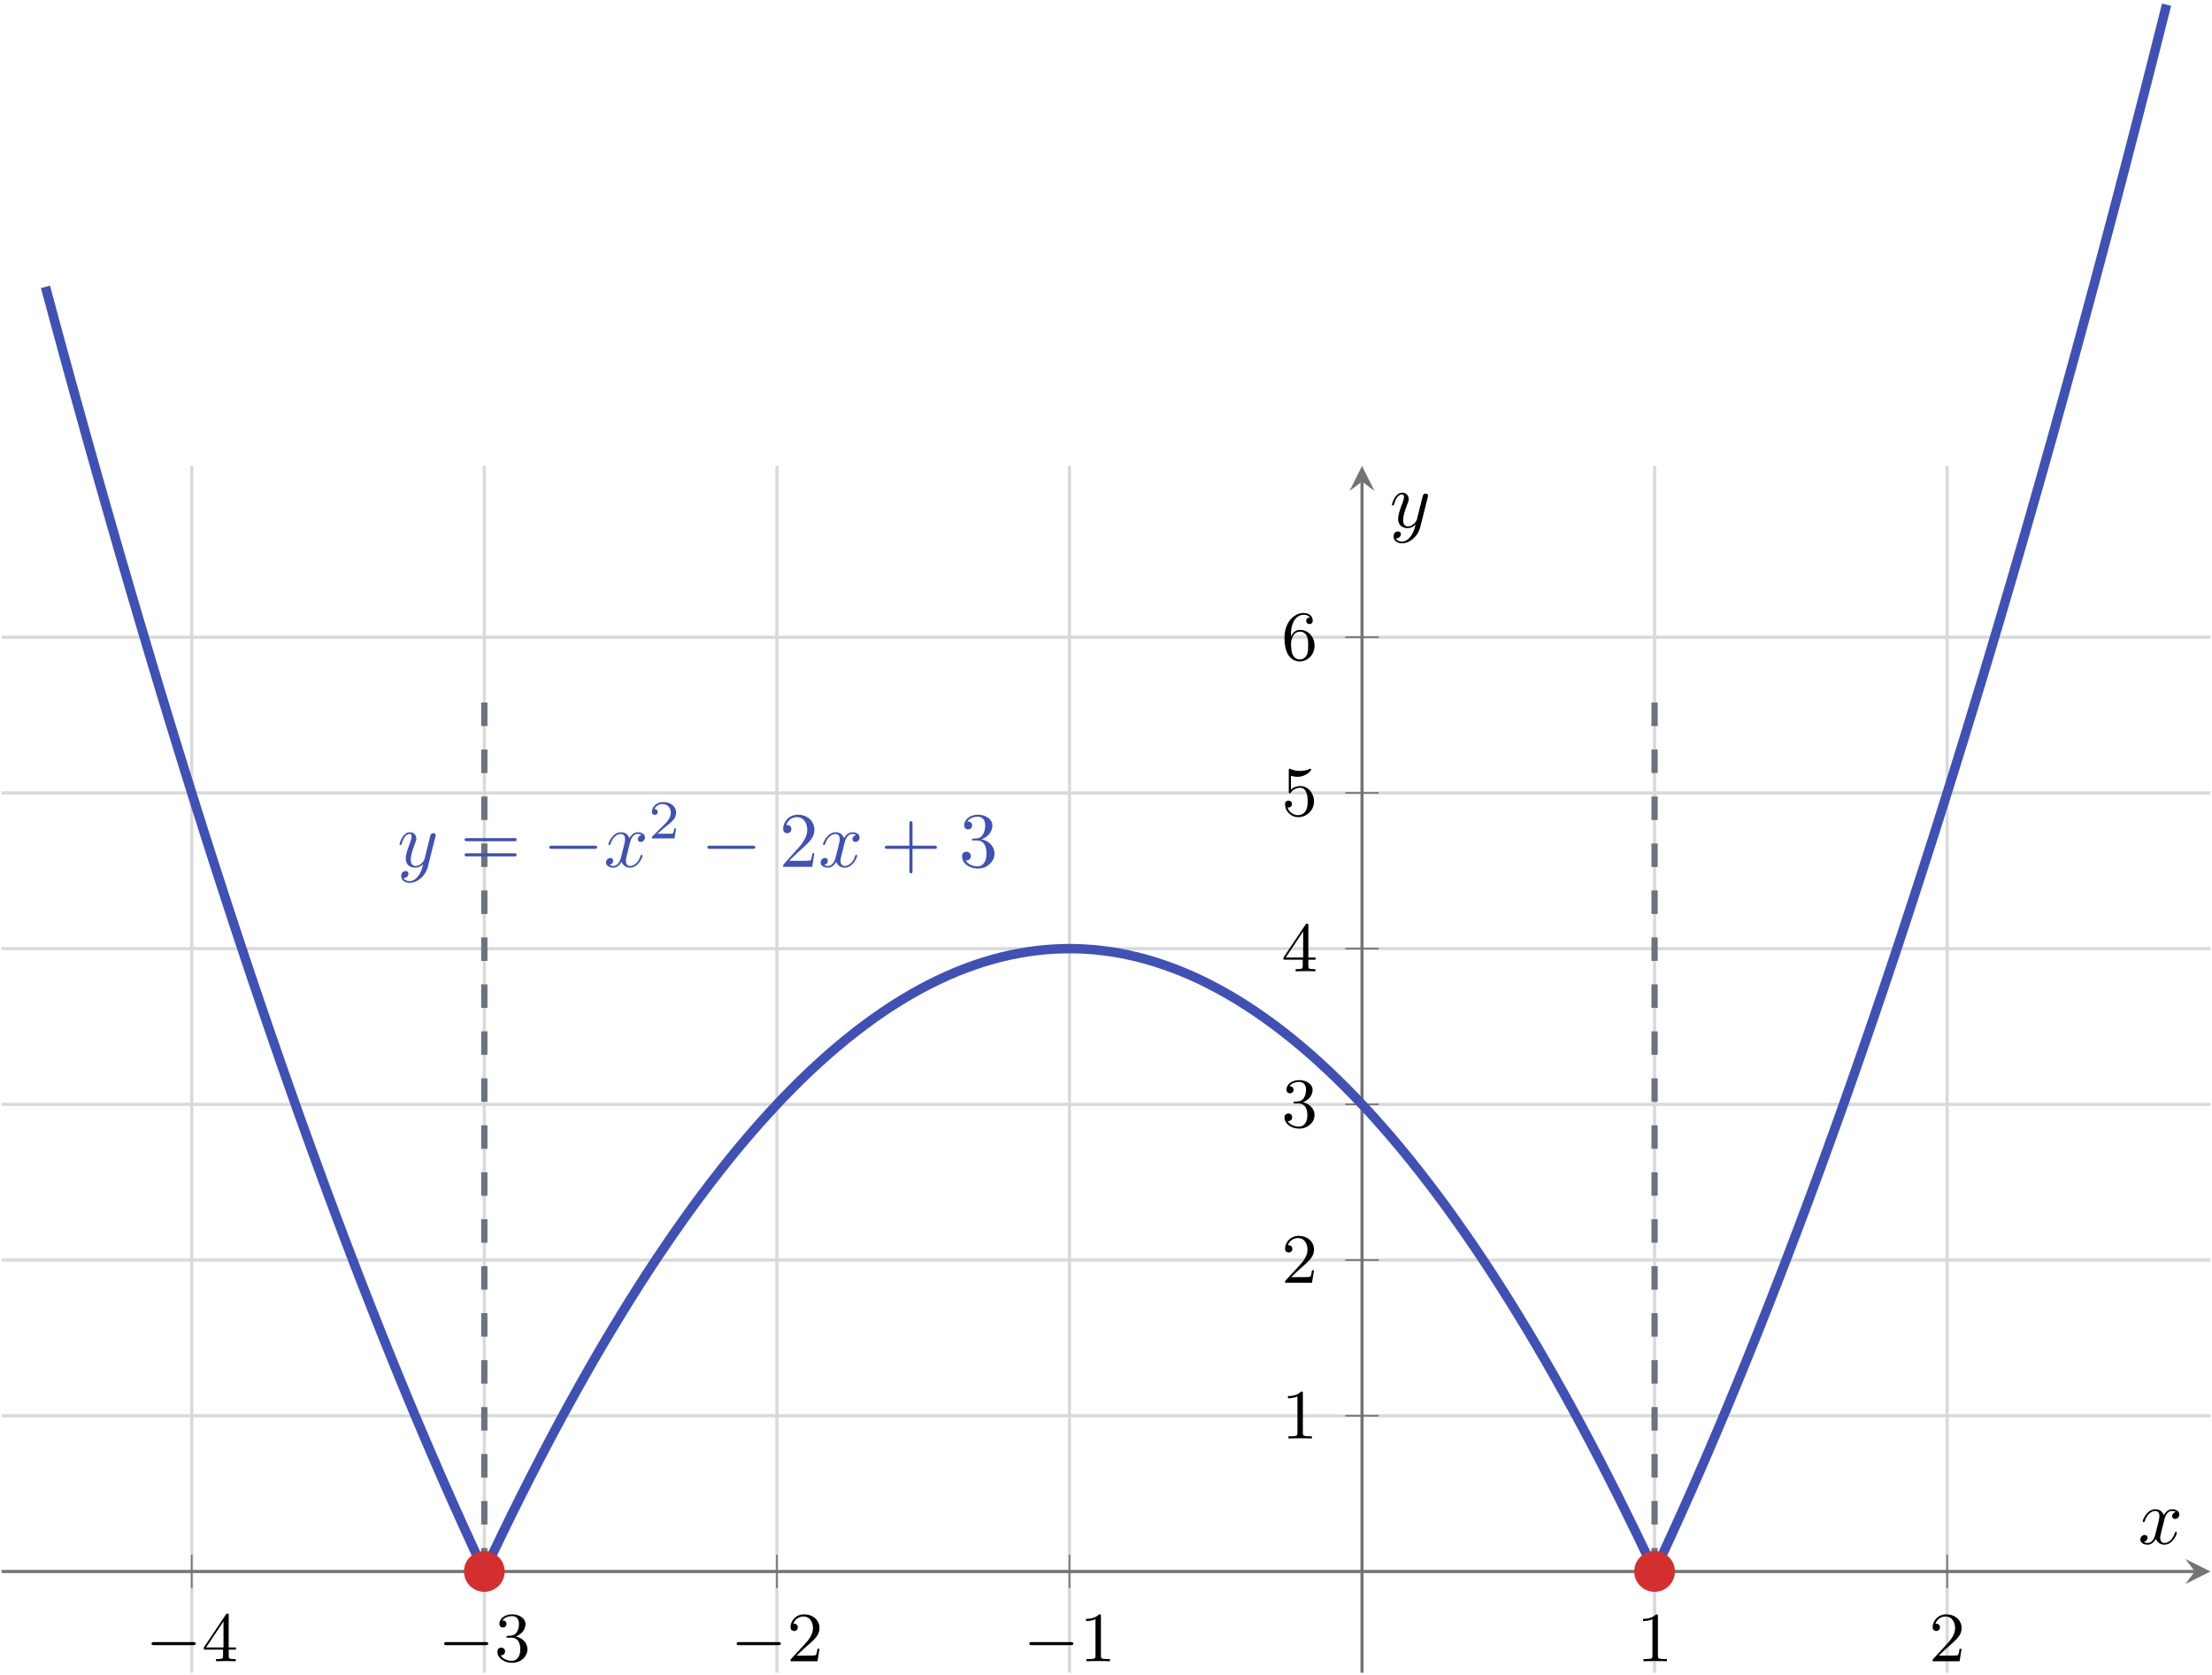
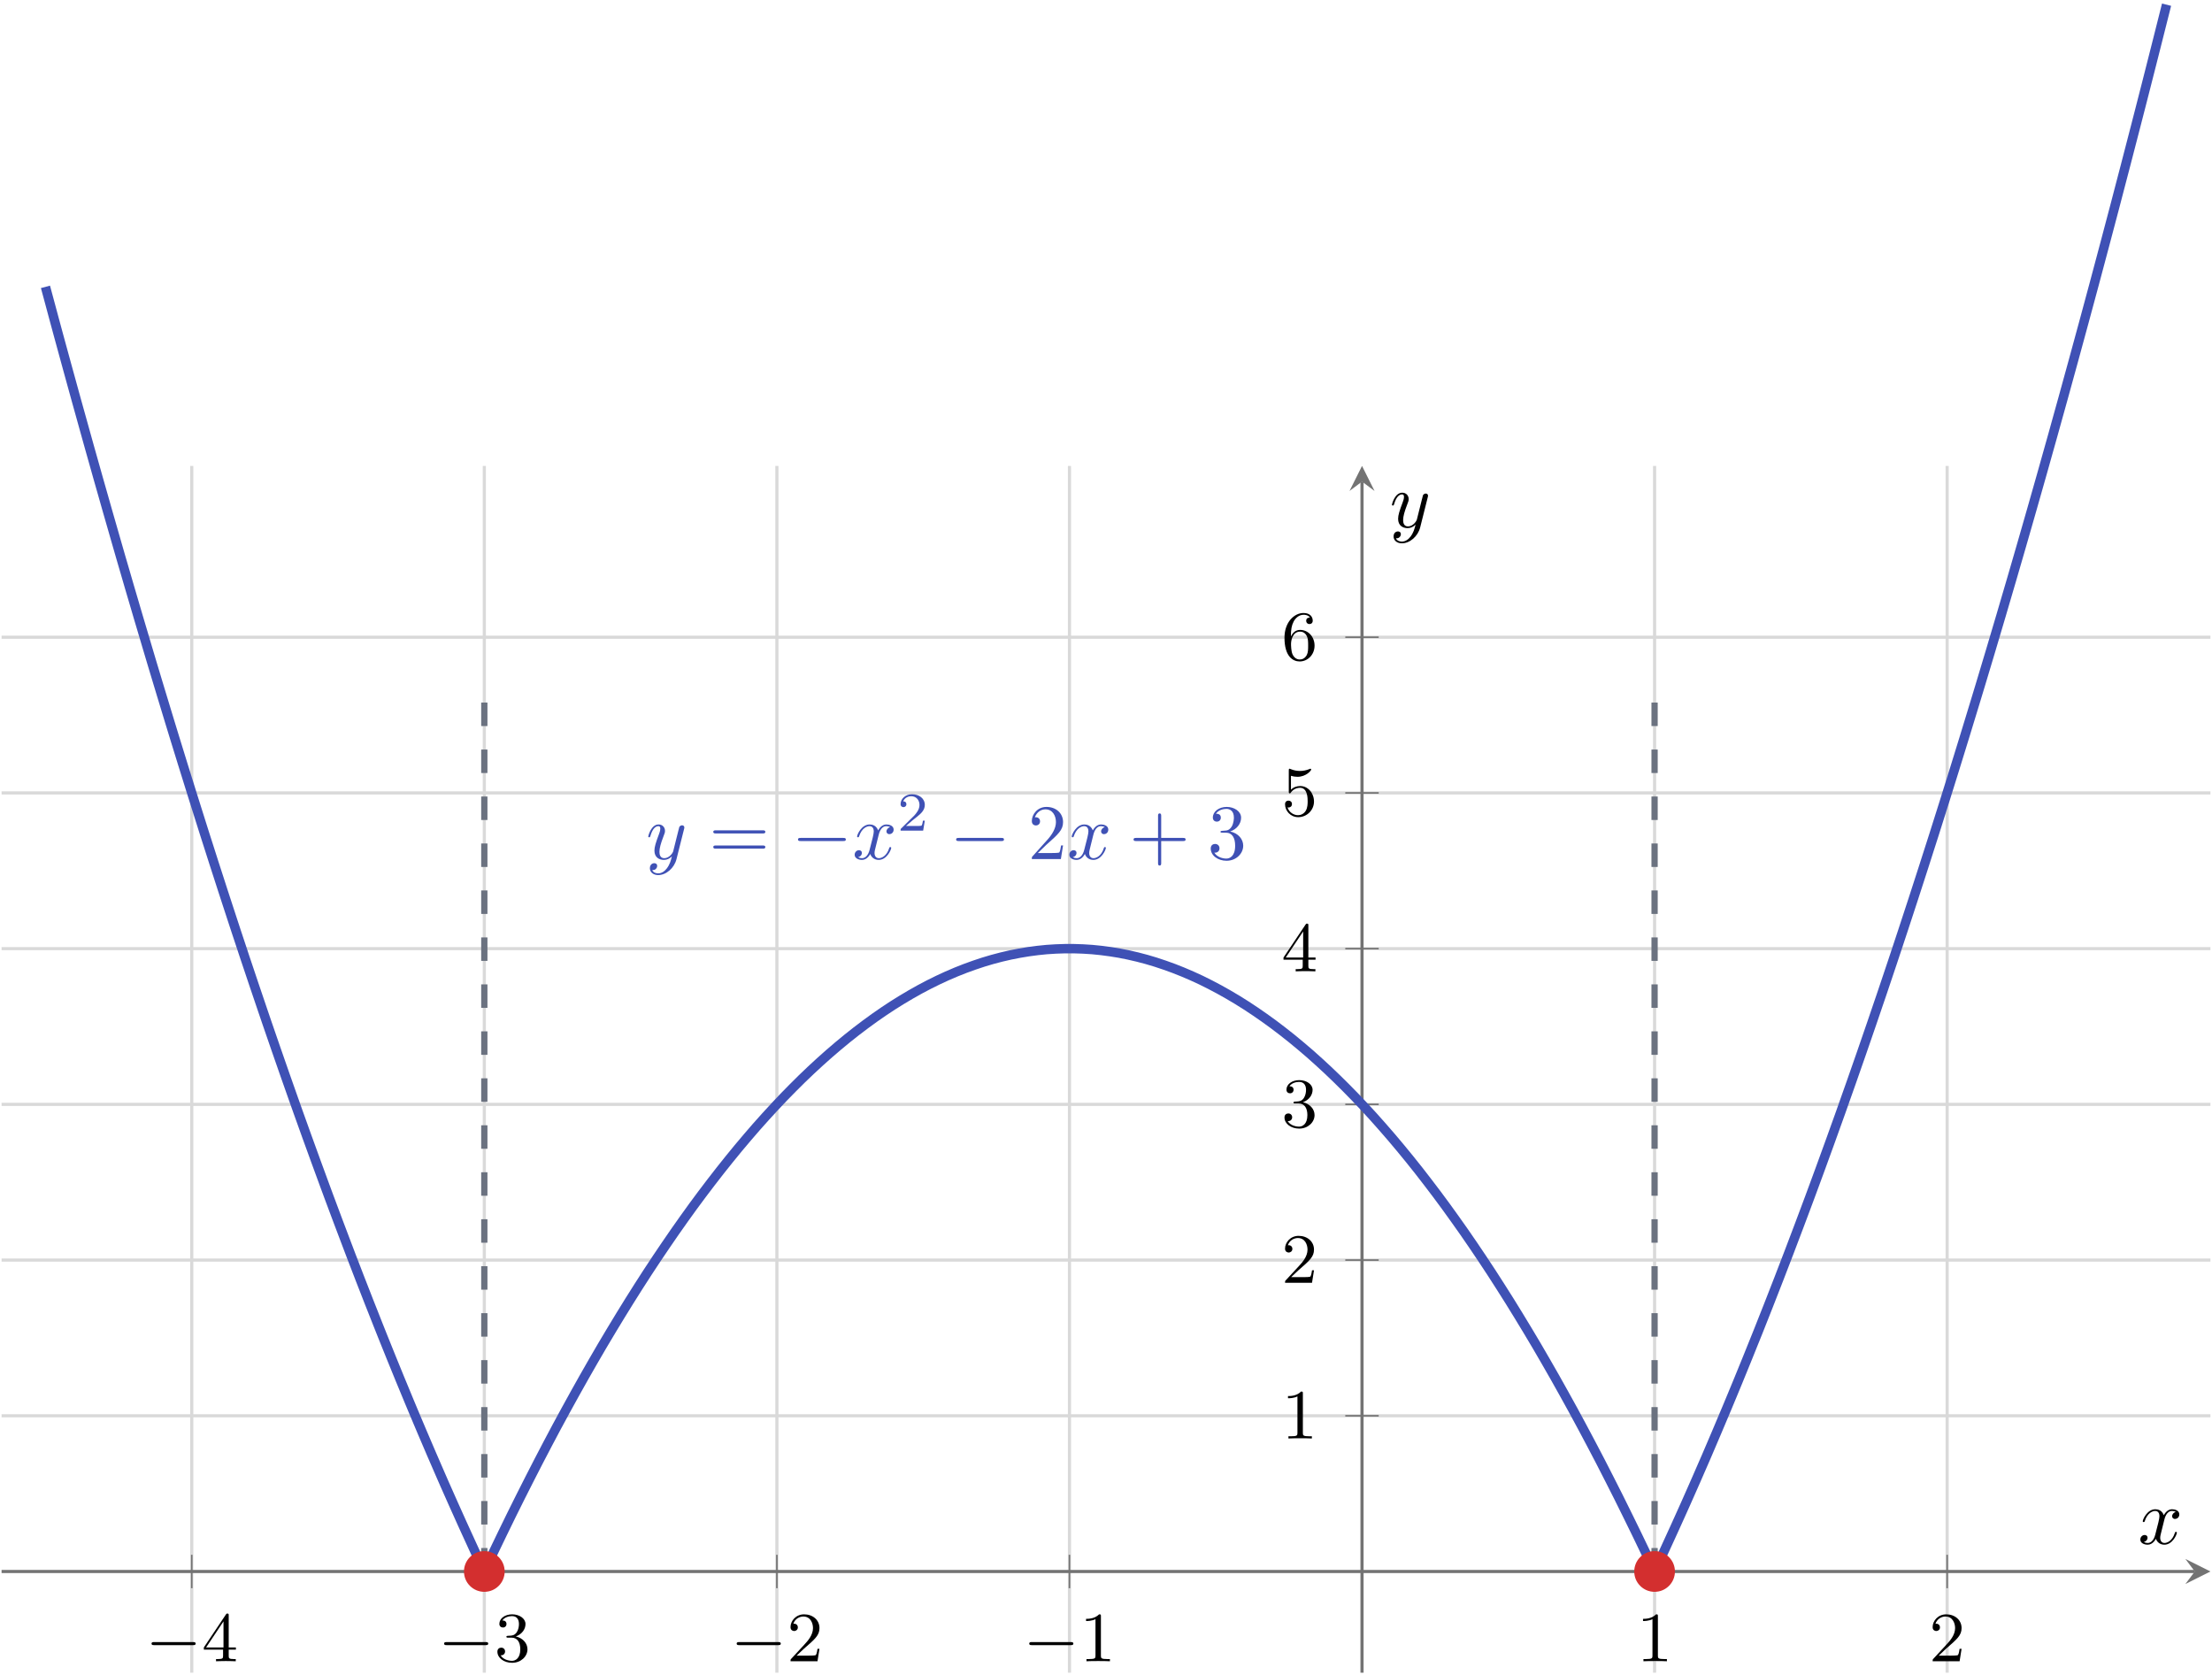
<svg xmlns="http://www.w3.org/2000/svg" xmlns:xlink="http://www.w3.org/1999/xlink" version="1.1" width="281.547pt" height="213.094pt" viewBox="-67.02 -67.02 281.547 213.094">
  <defs>
    <path id="g0-0" d="M6.052-2.053C6.214-2.053 6.384-2.053 6.384-2.251C6.384-2.439 6.205-2.439 6.052-2.439H1.103C.95-2.439 .771-2.439 .771-2.251C.771-2.053 .941-2.053 1.103-2.053H6.052Z" />
    <path id="g1-49" d="M2.726-5.73C2.726-5.954 2.717-5.972 2.493-5.972C1.937-5.398 1.112-5.398 .834-5.398V-5.12C1.004-5.12 1.551-5.12 2.035-5.353V-.717C2.035-.386 2.008-.278 1.175-.278H.888V0C1.21-.027 2.008-.027 2.376-.027S3.551-.027 3.873 0V-.278H3.587C2.753-.278 2.726-.386 2.726-.717V-5.73Z" />
    <path id="g1-50" d="M4.142-1.587H3.891C3.873-1.47 3.802-.941 3.685-.798C3.631-.717 3.013-.717 2.833-.717H1.237L2.125-1.56C3.596-2.833 4.142-3.309 4.142-4.223C4.142-5.254 3.291-5.972 2.188-5.972C1.157-5.972 .457-5.156 .457-4.34C.457-3.891 .843-3.847 .924-3.847C1.121-3.847 1.39-3.99 1.39-4.313C1.39-4.582 1.201-4.779 .924-4.779C.879-4.779 .852-4.779 .816-4.77C1.031-5.407 1.605-5.694 2.089-5.694C3.004-5.694 3.318-4.842 3.318-4.223C3.318-3.309 2.627-2.564 2.197-2.098L.556-.323C.457-.224 .457-.206 .457 0H3.891L4.142-1.587Z" />
    <path id="g1-51" d="M2.735-3.156C3.569-3.47 3.963-4.125 3.963-4.743C3.963-5.434 3.201-5.972 2.268-5.972S.637-5.443 .637-4.761C.637-4.465 .834-4.295 1.094-4.295S1.542-4.483 1.542-4.743C1.542-5.057 1.327-5.192 1.022-5.192C1.255-5.568 1.802-5.747 2.242-5.747C2.986-5.747 3.129-5.156 3.129-4.734C3.129-4.465 3.075-4.035 2.851-3.694C2.573-3.291 2.26-3.273 2-3.255C1.775-3.237 1.757-3.237 1.686-3.237C1.605-3.228 1.533-3.219 1.533-3.12C1.533-3.004 1.605-3.004 1.757-3.004H2.179C2.959-3.004 3.3-2.376 3.3-1.524C3.3-.377 2.69-.054 2.233-.054C2.062-.054 1.193-.099 .789-.762C1.112-.717 1.363-.941 1.363-1.246C1.363-1.542 1.139-1.731 .879-1.731C.655-1.731 .386-1.596 .386-1.219C.386-.421 1.219 .197 2.26 .197C3.38 .197 4.214-.61 4.214-1.524C4.214-2.304 3.596-2.968 2.735-3.156Z" />
    <path id="g1-52" d="M.26-1.757V-1.479H2.708V-.708C2.708-.377 2.681-.278 2.008-.278H1.811V0C2.376-.027 3.004-.027 3.067-.027C3.111-.027 3.757-.027 4.322 0V-.278H4.125C3.452-.278 3.425-.377 3.425-.708V-1.479H4.34V-1.757H3.425V-5.828C3.425-6.007 3.425-6.07 3.255-6.07C3.147-6.07 3.138-6.061 3.058-5.936L.26-1.757ZM.547-1.757L2.762-5.075V-1.757H.547Z" />
    <path id="g1-53" d="M.933-3.093C.933-2.932 .933-2.833 1.058-2.833C1.13-2.833 1.157-2.869 1.21-2.95C1.479-3.327 1.91-3.542 2.376-3.542C3.335-3.542 3.335-2.161 3.335-1.838C3.335-1.56 3.335-1.004 3.084-.601C2.842-.224 2.466-.054 2.116-.054C1.587-.054 .986-.386 .771-1.049C.78-1.049 .834-1.031 .897-1.031C1.076-1.031 1.336-1.148 1.336-1.47C1.336-1.748 1.139-1.91 .897-1.91C.708-1.91 .457-1.802 .457-1.444C.457-.628 1.139 .197 2.134 .197C3.219 .197 4.142-.681 4.142-1.793C4.142-2.878 3.371-3.766 2.394-3.766C1.964-3.766 1.524-3.622 1.21-3.3V-5.066C1.479-4.985 1.757-4.94 2.035-4.94C3.138-4.94 3.784-5.738 3.784-5.855C3.784-5.936 3.73-5.972 3.685-5.972C3.667-5.972 3.649-5.972 3.569-5.927C3.147-5.756 2.735-5.685 2.358-5.685C1.973-5.685 1.569-5.756 1.157-5.927C1.067-5.972 1.049-5.972 1.04-5.972C.933-5.972 .933-5.882 .933-5.73V-3.093Z" />
    <path id="g1-54" d="M1.201-2.968C1.201-3.882 1.3-4.394 1.542-4.86C1.722-5.227 2.161-5.747 2.824-5.747C3.004-5.747 3.416-5.712 3.622-5.389C3.291-5.389 3.147-5.218 3.147-4.976C3.147-4.743 3.309-4.564 3.56-4.564S3.981-4.725 3.981-4.994C3.981-5.496 3.622-5.972 2.806-5.972C1.65-5.972 .386-4.833 .386-2.833C.386-.403 1.479 .197 2.322 .197C3.318 .197 4.214-.637 4.214-1.82C4.214-2.959 3.389-3.82 2.376-3.82C1.838-3.82 1.453-3.506 1.201-2.968ZM2.313-.054C1.802-.054 1.506-.475 1.399-.735C1.228-1.139 1.219-1.883 1.219-2.026C1.219-2.627 1.497-3.596 2.358-3.596C2.502-3.596 2.941-3.596 3.228-3.04C3.398-2.699 3.398-2.26 3.398-1.829S3.398-.959 3.228-.628C2.95-.117 2.555-.054 2.313-.054Z" />
    <path id="g2-0" d="M6.565-2.291C6.735-2.291 6.914-2.291 6.914-2.491S6.735-2.69 6.565-2.69H1.176C1.006-2.69 .827-2.69 .827-2.491S1.006-2.291 1.176-2.291H6.565Z" />
    <path id="g3-120" d="M3.328-3.009C3.387-3.268 3.616-4.184 4.314-4.184C4.364-4.184 4.603-4.184 4.812-4.055C4.533-4.005 4.334-3.756 4.334-3.517C4.334-3.357 4.443-3.168 4.712-3.168C4.932-3.168 5.25-3.347 5.25-3.746C5.25-4.264 4.663-4.403 4.324-4.403C3.746-4.403 3.397-3.875 3.278-3.646C3.029-4.304 2.491-4.403 2.202-4.403C1.166-4.403 .598-3.118 .598-2.869C.598-2.77 .697-2.77 .717-2.77C.797-2.77 .827-2.79 .847-2.879C1.186-3.935 1.843-4.184 2.182-4.184C2.371-4.184 2.72-4.095 2.72-3.517C2.72-3.208 2.55-2.54 2.182-1.146C2.022-.528 1.674-.11 1.235-.11C1.176-.11 .946-.11 .737-.239C.986-.289 1.205-.498 1.205-.777C1.205-1.046 .986-1.126 .837-1.126C.538-1.126 .289-.867 .289-.548C.289-.09 .787 .11 1.225 .11C1.883 .11 2.242-.588 2.271-.648C2.391-.279 2.75 .11 3.347 .11C4.374 .11 4.941-1.176 4.941-1.425C4.941-1.524 4.852-1.524 4.822-1.524C4.732-1.524 4.712-1.484 4.692-1.415C4.364-.349 3.686-.11 3.367-.11C2.979-.11 2.819-.428 2.819-.767C2.819-.986 2.879-1.205 2.989-1.644L3.328-3.009Z" />
    <path id="g3-121" d="M4.842-3.796C4.882-3.935 4.882-3.955 4.882-4.025C4.882-4.204 4.742-4.294 4.593-4.294C4.493-4.294 4.334-4.234 4.244-4.085C4.224-4.035 4.144-3.726 4.105-3.547C4.035-3.288 3.965-3.019 3.905-2.75L3.457-.956C3.417-.807 2.989-.11 2.331-.11C1.823-.11 1.714-.548 1.714-.917C1.714-1.375 1.883-1.993 2.222-2.869C2.381-3.278 2.421-3.387 2.421-3.587C2.421-4.035 2.102-4.403 1.604-4.403C.658-4.403 .289-2.959 .289-2.869C.289-2.77 .389-2.77 .408-2.77C.508-2.77 .518-2.79 .568-2.949C.837-3.885 1.235-4.184 1.574-4.184C1.654-4.184 1.823-4.184 1.823-3.866C1.823-3.616 1.724-3.357 1.654-3.168C1.255-2.112 1.076-1.544 1.076-1.076C1.076-.189 1.704 .11 2.291 .11C2.68 .11 3.019-.06 3.298-.339C3.168 .179 3.049 .667 2.65 1.196C2.391 1.534 2.012 1.823 1.554 1.823C1.415 1.823 .966 1.793 .797 1.405C.956 1.405 1.086 1.405 1.225 1.285C1.325 1.196 1.425 1.066 1.425 .877C1.425 .568 1.156 .528 1.056 .528C.827 .528 .498 .687 .498 1.176C.498 1.674 .936 2.042 1.554 2.042C2.58 2.042 3.606 1.136 3.885 .01L4.842-3.796Z" />
    <path id="g4-43" d="M4.075-2.291H6.854C6.994-2.291 7.183-2.291 7.183-2.491S6.994-2.69 6.854-2.69H4.075V-5.479C4.075-5.619 4.075-5.808 3.875-5.808S3.676-5.619 3.676-5.479V-2.69H.887C.747-2.69 .558-2.69 .558-2.491S.747-2.291 .887-2.291H3.676V.498C3.676 .638 3.676 .827 3.875 .827S4.075 .638 4.075 .498V-2.291Z" />
    <path id="g4-50" d="M1.265-.767L2.321-1.793C3.875-3.168 4.473-3.706 4.473-4.702C4.473-5.838 3.577-6.635 2.361-6.635C1.235-6.635 .498-5.719 .498-4.832C.498-4.274 .996-4.274 1.026-4.274C1.196-4.274 1.544-4.394 1.544-4.802C1.544-5.061 1.365-5.32 1.016-5.32C.936-5.32 .917-5.32 .887-5.31C1.116-5.958 1.654-6.326 2.232-6.326C3.138-6.326 3.567-5.519 3.567-4.702C3.567-3.905 3.068-3.118 2.521-2.501L.608-.369C.498-.259 .498-.239 .498 0H4.194L4.473-1.733H4.224C4.174-1.435 4.105-.996 4.005-.847C3.935-.767 3.278-.767 3.059-.767H1.265Z" />
    <path id="g4-51" d="M2.889-3.507C3.706-3.776 4.284-4.473 4.284-5.26C4.284-6.077 3.407-6.635 2.451-6.635C1.445-6.635 .687-6.037 .687-5.28C.687-4.951 .907-4.762 1.196-4.762C1.504-4.762 1.704-4.981 1.704-5.27C1.704-5.768 1.235-5.768 1.086-5.768C1.395-6.257 2.052-6.386 2.411-6.386C2.819-6.386 3.367-6.167 3.367-5.27C3.367-5.151 3.347-4.573 3.088-4.134C2.79-3.656 2.451-3.626 2.202-3.616C2.122-3.606 1.883-3.587 1.813-3.587C1.733-3.577 1.664-3.567 1.664-3.467C1.664-3.357 1.733-3.357 1.903-3.357H2.341C3.158-3.357 3.527-2.68 3.527-1.704C3.527-.349 2.839-.06 2.401-.06C1.973-.06 1.225-.229 .877-.817C1.225-.767 1.534-.986 1.534-1.365C1.534-1.724 1.265-1.923 .976-1.923C.737-1.923 .418-1.783 .418-1.345C.418-.438 1.345 .219 2.431 .219C3.646 .219 4.553-.687 4.553-1.704C4.553-2.521 3.925-3.298 2.889-3.507Z" />
    <path id="g4-61" d="M6.844-3.258C6.994-3.258 7.183-3.258 7.183-3.457S6.994-3.656 6.854-3.656H.887C.747-3.656 .558-3.656 .558-3.457S.747-3.258 .897-3.258H6.844ZM6.854-1.325C6.994-1.325 7.183-1.325 7.183-1.524S6.994-1.724 6.844-1.724H.897C.747-1.724 .558-1.724 .558-1.524S.747-1.325 .887-1.325H6.854Z" />
    <path id="g5-50" d="M3.522-1.269H3.285C3.264-1.116 3.194-.704 3.103-.635C3.048-.593 2.511-.593 2.413-.593H1.13C1.862-1.241 2.106-1.437 2.525-1.764C3.041-2.176 3.522-2.608 3.522-3.271C3.522-4.115 2.783-4.631 1.89-4.631C1.025-4.631 .439-4.024 .439-3.382C.439-3.027 .739-2.992 .809-2.992C.976-2.992 1.179-3.11 1.179-3.361C1.179-3.487 1.13-3.731 .767-3.731C.983-4.226 1.458-4.38 1.785-4.38C2.483-4.38 2.845-3.836 2.845-3.271C2.845-2.664 2.413-2.183 2.19-1.932L.509-.272C.439-.209 .439-.195 .439 0H3.313L3.522-1.269Z" />
  </defs>
  <g id="page1">
    <path d="M-42.613 145.875V-7.718M-5.375 145.875V-7.718M31.863 145.875V-7.718M69.102 145.875V-7.718M143.578 145.875V-7.718M180.816 145.875V-7.718" stroke="#d9d9d9" fill="none" stroke-width=".399" stroke-miterlimit="10" />
    <path d="M-66.82 113.176H214.328M-66.82 93.356H214.328M-66.82 73.539H214.328M-66.82 53.719H214.328M-66.82 33.899H214.328M-66.82 14.082H214.328" stroke="#d9d9d9" fill="none" stroke-width=".399" stroke-miterlimit="10" />
    <path d="M-42.613 135.121V130.868M-5.375 135.121V130.868M31.863 135.121V130.868M69.102 135.121V130.868M143.578 135.121V130.868M180.816 135.121V130.868" stroke="#737373" fill="none" stroke-width=".199" stroke-miterlimit="10" />
    <path d="M104.21 113.176H108.465M104.21 93.356H108.465M104.21 73.539H108.465M104.21 53.719H108.465M104.21 33.899H108.465M104.21 14.082H108.465" stroke="#737373" fill="none" stroke-width=".199" stroke-miterlimit="10" />
    <path d="M-66.82 132.993H212.335" stroke="#737373" fill="none" stroke-width=".399" stroke-miterlimit="10" />
    <path d="M214.328 132.992L211.141 131.398L212.336 132.992L211.141 134.585" fill="#737373" />
    <path d="M106.34 145.875V-5.726" stroke="#737373" fill="none" stroke-width=".399" stroke-miterlimit="10" />
    <path d="M106.34-7.719L104.747-4.531L106.34-5.727L107.934-4.531" fill="#737373" />
    <g transform="matrix(1 0 0 1 18.118 1.235)">
      <use x="-66.62" y="143.183" xlink:href="#g0-0" />
      <use x="-59.453" y="143.183" xlink:href="#g1-52" />
    </g>
    <g transform="matrix(1 0 0 1 55.3563 1.235)">
      <use x="-66.62" y="143.183" xlink:href="#g0-0" />
      <use x="-59.453" y="143.183" xlink:href="#g1-51" />
    </g>
    <g transform="matrix(1 0 0 1 92.5946 1.235)">
      <use x="-66.62" y="143.183" xlink:href="#g0-0" />
      <use x="-59.453" y="143.183" xlink:href="#g1-50" />
    </g>
    <g transform="matrix(1 0 0 1 129.8329 1.235)">
      <use x="-66.62" y="143.183" xlink:href="#g0-0" />
      <use x="-59.453" y="143.183" xlink:href="#g1-49" />
    </g>
    <g transform="matrix(1 0 0 1 207.8932 1.235)">
      <use x="-66.62" y="143.183" xlink:href="#g1-49" />
    </g>
    <g transform="matrix(1 0 0 1 245.1312 1.235)">
      <use x="-66.62" y="143.183" xlink:href="#g1-50" />
    </g>
    <g transform="matrix(1 0 0 1 162.7053 -27.119)">
      <use x="-66.62" y="143.183" xlink:href="#g1-49" />
    </g>
    <g transform="matrix(1 0 0 1 162.7053 -46.9378)">
      <use x="-66.62" y="143.183" xlink:href="#g1-50" />
    </g>
    <g transform="matrix(1 0 0 1 162.7053 -66.7565)">
      <use x="-66.62" y="143.183" xlink:href="#g1-51" />
    </g>
    <g transform="matrix(1 0 0 1 162.7053 -86.5752)">
      <use x="-66.62" y="143.183" xlink:href="#g1-52" />
    </g>
    <g transform="matrix(1 0 0 1 162.7053 -106.3939)">
      <use x="-66.62" y="143.183" xlink:href="#g1-53" />
    </g>
    <g transform="matrix(1 0 0 1 162.7053 -126.2126)">
      <use x="-66.62" y="143.183" xlink:href="#g1-54" />
    </g>
    <path d="M-61.234-30.511L-60.668-28.414L-60.106-26.324L-59.543-24.246L-58.977-22.175L-58.414-20.117L-57.848-18.062L-57.285-16.019L-56.719-13.988L-56.156-11.965L-55.594-9.949L-55.027-7.941L-54.465-5.945L-53.898-3.957L-53.336-1.976L-52.77-.007L-52.207 1.953L-51.645 3.907L-51.078 5.848L-50.516 7.782L-49.949 9.707L-49.387 11.621L-48.82 13.528L-48.258 15.422L-47.695 17.313L-47.129 19.192L-46.566 21.059L-46 22.922L-45.438 24.774L-44.875 26.614L-44.309 28.45L-43.746 30.274L-43.18 32.086L-42.617 33.895L-42.051 35.692L-41.488 37.481L-40.926 39.258L-40.359 41.028L-39.797 42.789L-39.23 44.539L-38.668 46.282L-38.102 48.016L-37.539 49.739L-36.977 51.453L-36.41 53.16L-35.848 54.86L-35.281 56.547L-34.719 58.223L-34.152 59.895L-33.59 61.555L-33.027 63.207L-32.461 64.848L-31.898 66.481L-31.332 68.106L-30.77 69.719L-30.203 71.329L-29.641 72.922L-29.078 74.512L-28.512 76.09L-27.949 77.66L-27.383 79.219L-26.82 80.77L-26.254 82.313L-25.691 83.848L-25.129 85.371L-24.562 86.887L-24 88.391L-23.434 89.887L-22.871 91.375L-22.309 92.856L-21.742 94.325L-21.18 95.785L-20.613 97.235L-20.051 98.68L-19.484 100.11L-18.922 101.535L-18.359 102.95L-17.793 104.356L-17.23 105.754L-16.664 107.141L-16.102 108.52L-15.535 109.887L-14.973 111.25L-14.41 112.598L-13.844 113.942L-13.281 115.274L-12.715 116.598L-12.152 117.914L-11.586 119.219L-11.024 120.516L-10.461 121.805L-9.895 123.082L-9.332 124.352L-8.766 125.61L-8.203 126.864L-7.637 128.106L-7.074 129.336L-6.512 130.563L-5.945 131.778L-5.383 132.981" stroke="#3f51b5" fill="none" stroke-width="1.196" stroke-miterlimit="10" />
    <path d="M-5.375 132.993L-4.223 130.555L-3.066 128.153L-1.914 125.789L-.758 123.465L.398 121.18L1.551 118.93L2.707 116.719L3.859 114.547L5.016 112.414L6.172 110.317L7.324 108.262L8.48 106.239L9.633 104.258L10.789 102.317L11.945 100.41L13.098 98.543L14.254 96.711L15.406 94.922L16.562 93.168L17.719 91.454L18.871 89.778L20.027 88.137L21.18 86.535L22.336 84.973L23.492 83.45L24.645 81.965L25.801 80.516L26.953 79.106L28.109 77.735L29.262 76.399L30.418 75.106L31.574 73.848L32.727 72.625L33.883 71.446L35.035 70.301L36.191 69.196L37.347 68.129L38.499 67.102L39.657 66.11L40.809 65.157L41.965 64.243L43.121 63.367L44.273 62.528L45.429 61.727L46.581 60.965L47.739 60.242L48.895 59.555L50.047 58.907L51.203 58.297L52.355 57.727L53.511 57.192L54.667 56.696L55.821 56.239L56.977 55.821L58.129 55.438L59.285 55.094L60.441 54.789L61.593 54.524L62.749 54.297L63.903 54.106L65.058 53.953L66.21 53.836L67.368 53.762L68.523 53.723H69.675L70.832 53.762L71.984 53.836L73.141 53.953L74.296 54.106L75.45 54.293L76.606 54.524L77.757 54.789L78.915 55.094L80.07 55.438L81.222 55.821L82.379 56.239L83.531 56.696L84.688 57.192L85.844 57.723L86.996 58.297L88.153 58.907L89.305 59.555L90.46 60.239L91.618 60.965L92.769 61.727L93.925 62.528L95.079 63.364L96.234 64.243L97.391 65.157L98.543 66.11L99.7 67.098L100.852 68.129L102.007 69.196L103.16 70.301L104.317 71.446L105.472 72.625L106.624 73.844L107.781 75.102L108.933 76.399L110.09 77.731L111.246 79.106L112.398 80.512L113.555 81.961L114.707 83.45L115.864 84.973L117.019 86.535L118.171 88.137L119.329 89.774L120.481 91.45L121.636 93.164L122.793 94.918L123.945 96.711L125.102 98.539L126.254 100.407L127.41 102.313L128.566 104.254L129.719 106.239L130.875 108.258L132.028 110.317L133.184 112.41L134.339 114.547L135.493 116.719L136.649 118.926L137.8 121.176L138.957 123.461L140.109 125.789L141.266 128.149L142.422 130.551L143.575 132.989" stroke="#3f51b5" fill="none" stroke-width="1.196" stroke-miterlimit="10" />
    <path d="M143.578 132.993L144.234 131.586L144.894 130.168L145.55 128.735L146.21 127.289L146.868 125.832L147.528 124.364L148.184 122.883L148.844 121.387L149.5 119.879L150.161 118.364L150.816 116.832L151.476 115.285L152.132 113.731L152.792 112.164L153.45 110.582L154.109 108.989L154.766 107.383L155.425 105.766L156.082 104.133L156.743 102.493L157.399 100.836L158.059 99.168L158.714 97.489L159.375 95.797L160.031 94.09L160.691 92.375L161.347 90.645L162.007 88.903L162.665 87.149L163.325 85.383L163.981 83.606L164.641 81.813L165.297 80.008L165.957 78.192L166.613 76.364L167.274 74.524L167.929 72.668L168.589 70.805L169.246 68.926L169.906 67.035L170.562 65.133L171.222 63.219L171.879 61.289L172.54 59.352L173.196 57.399L173.856 55.434L174.512 53.457L175.172 51.465L175.828 49.465L176.488 47.45L177.144 45.422L177.804 43.383L178.46 41.332L179.121 39.27L179.778 37.192L180.438 35.106L181.094 33.004L181.754 30.891L182.411 28.766L183.071 26.625L183.726 24.477L184.387 22.313L185.047 20.137L185.703 17.95L186.363 15.75L187.019 13.539L187.679 11.313L188.335 9.075L188.996 6.825L189.653 4.563L190.312 2.289L190.969 .004L191.629-2.297L192.286-4.609L192.946-6.933L193.601-9.269L194.262-11.617L194.917-13.976L195.578-16.351L196.234-18.738L196.894-21.136L197.55-23.547L198.21-25.968L198.868-28.406L199.528-30.851L200.184-33.312L200.844-35.785L201.5-38.269L202.161-40.765L202.816-43.277L203.476-45.797L204.132-48.332L204.792-50.879L205.45-53.437L206.109-56.011L206.766-58.593L207.425-61.191L208.082-63.8L208.743-66.422" stroke="#3f51b5" fill="none" stroke-width="1.196" stroke-miterlimit="10" />
    <path d="M-5.375 132.993V22.008" stroke="#6b7280" fill="none" stroke-width=".797" stroke-miterlimit="10" stroke-dasharray="2.989 2.989" />
    <path d="M143.578 132.993V22.008" stroke="#6b7280" fill="none" stroke-width=".797" stroke-miterlimit="10" stroke-dasharray="2.989 2.989" />
-     <g fill="#3f51b5" transform="matrix(1 0 0 1 50.1681 -99.876)">
+     <g fill="#3f51b5" transform="matrix(1 0 0 1 81.8206 -100.8669)">
      <use x="-66.62" y="143.183" xlink:href="#g3-121" />
      <use x="-58.611" y="143.183" xlink:href="#g4-61" />
      <use x="-48.095" y="143.183" xlink:href="#g2-0" />
      <use x="-40.346" y="143.183" xlink:href="#g3-120" />
      <use x="-34.652" y="139.568" xlink:href="#g5-50" />
      <use x="-27.969" y="143.183" xlink:href="#g2-0" />
      <use x="-18.006" y="143.183" xlink:href="#g4-50" />
      <use x="-13.025" y="143.183" xlink:href="#g3-120" />
      <use x="-5.117" y="143.183" xlink:href="#g4-43" />
      <use x="4.845" y="143.183" xlink:href="#g4-51" />
    </g>
    <path d="M-2.984 132.993C-2.984 131.672-4.055 130.602-5.375 130.602C-6.695 130.602-7.766 131.672-7.766 132.993S-6.695 135.383-5.375 135.383C-4.055 135.383-2.984 134.313-2.984 132.993Z" fill="#d32f2f" />
    <path d="M-2.984 132.993C-2.984 131.672-4.055 130.602-5.375 130.602C-6.695 130.602-7.766 131.672-7.766 132.993S-6.695 135.383-5.375 135.383C-4.055 135.383-2.984 134.313-2.984 132.993Z" stroke="#d32f2f" fill="none" stroke-width=".399" stroke-miterlimit="10" />
    <path d="M145.969 132.993C145.969 131.672 144.899 130.602 143.578 130.602C142.257 130.602 141.188 131.672 141.188 132.993S142.257 135.383 143.578 135.383C144.899 135.383 145.969 134.313 145.969 132.993Z" fill="#d32f2f" />
    <path d="M145.969 132.993C145.969 131.672 144.899 130.602 143.578 130.602C142.257 130.602 141.188 131.672 141.188 132.993S142.257 135.383 143.578 135.383C144.899 135.383 145.969 134.313 145.969 132.993Z" stroke="#d32f2f" fill="none" stroke-width=".399" stroke-miterlimit="10" />
    <g transform="matrix(1 0 0 1 271.7362 -13.709)">
      <use x="-66.62" y="143.183" xlink:href="#g3-120" />
    </g>
    <g transform="matrix(1 0 0 1 176.4782 -143.0931)">
      <use x="-66.62" y="143.183" xlink:href="#g3-121" />
    </g>
  </g>
</svg>
